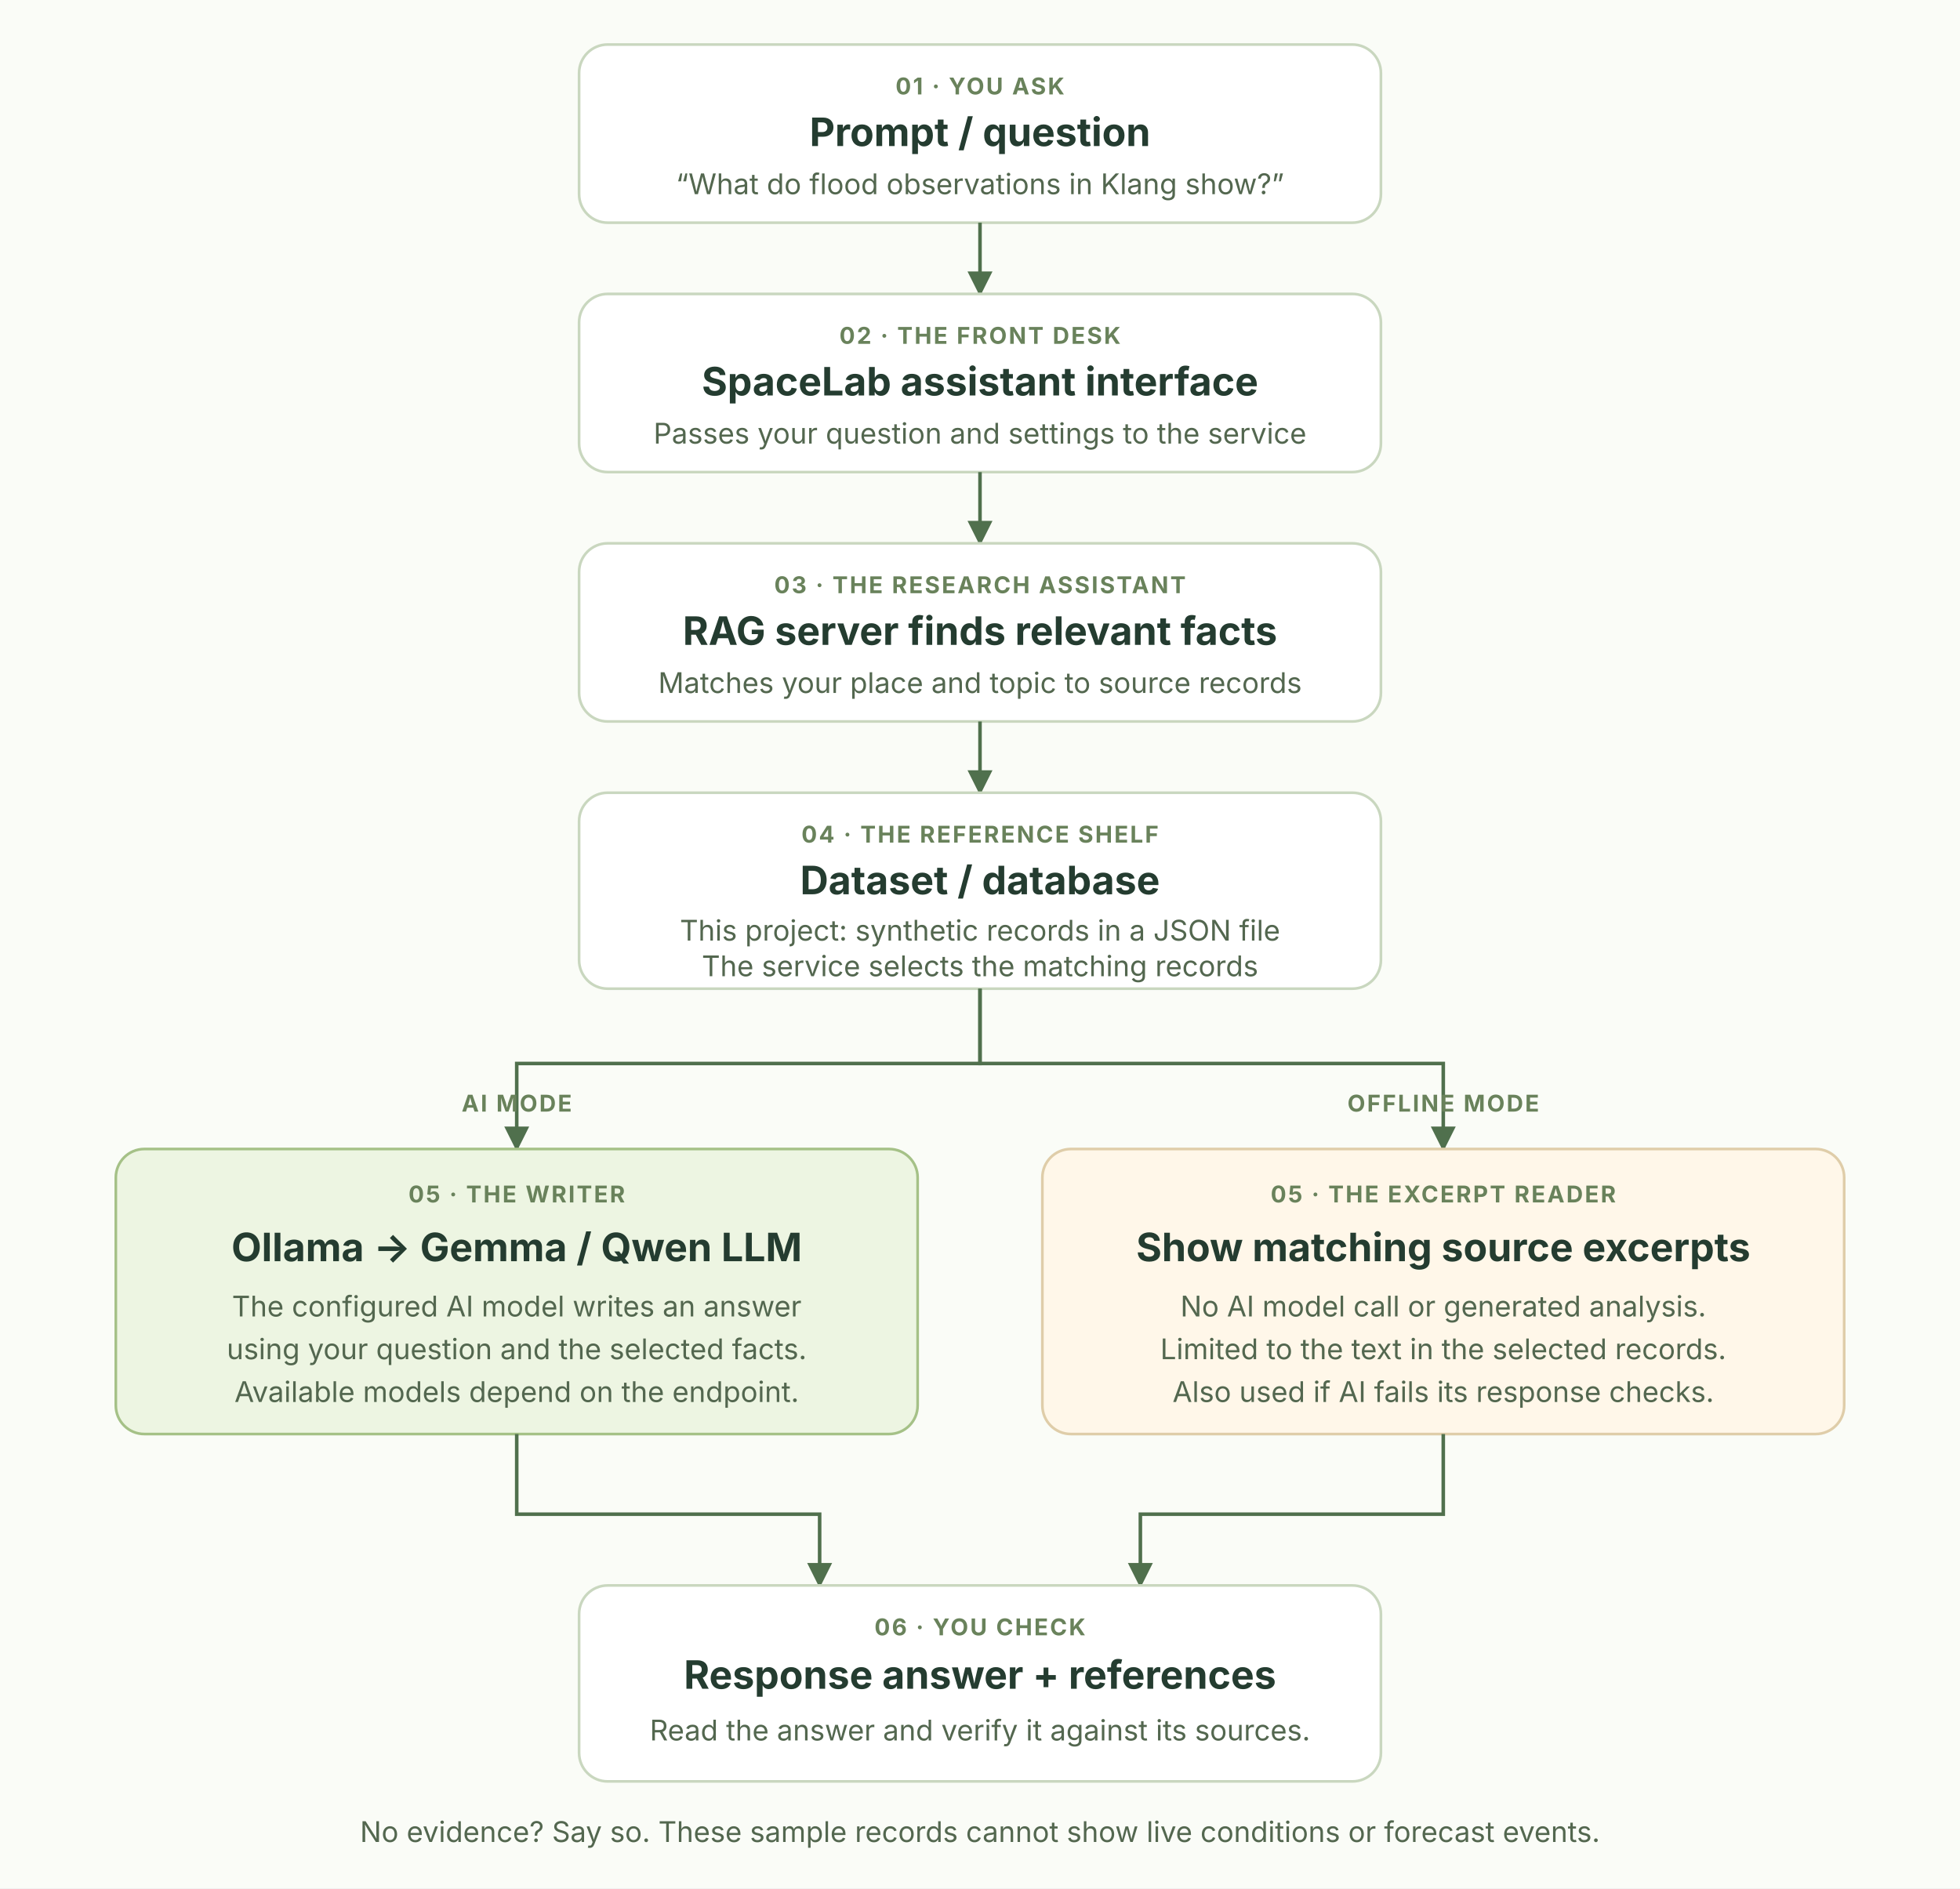
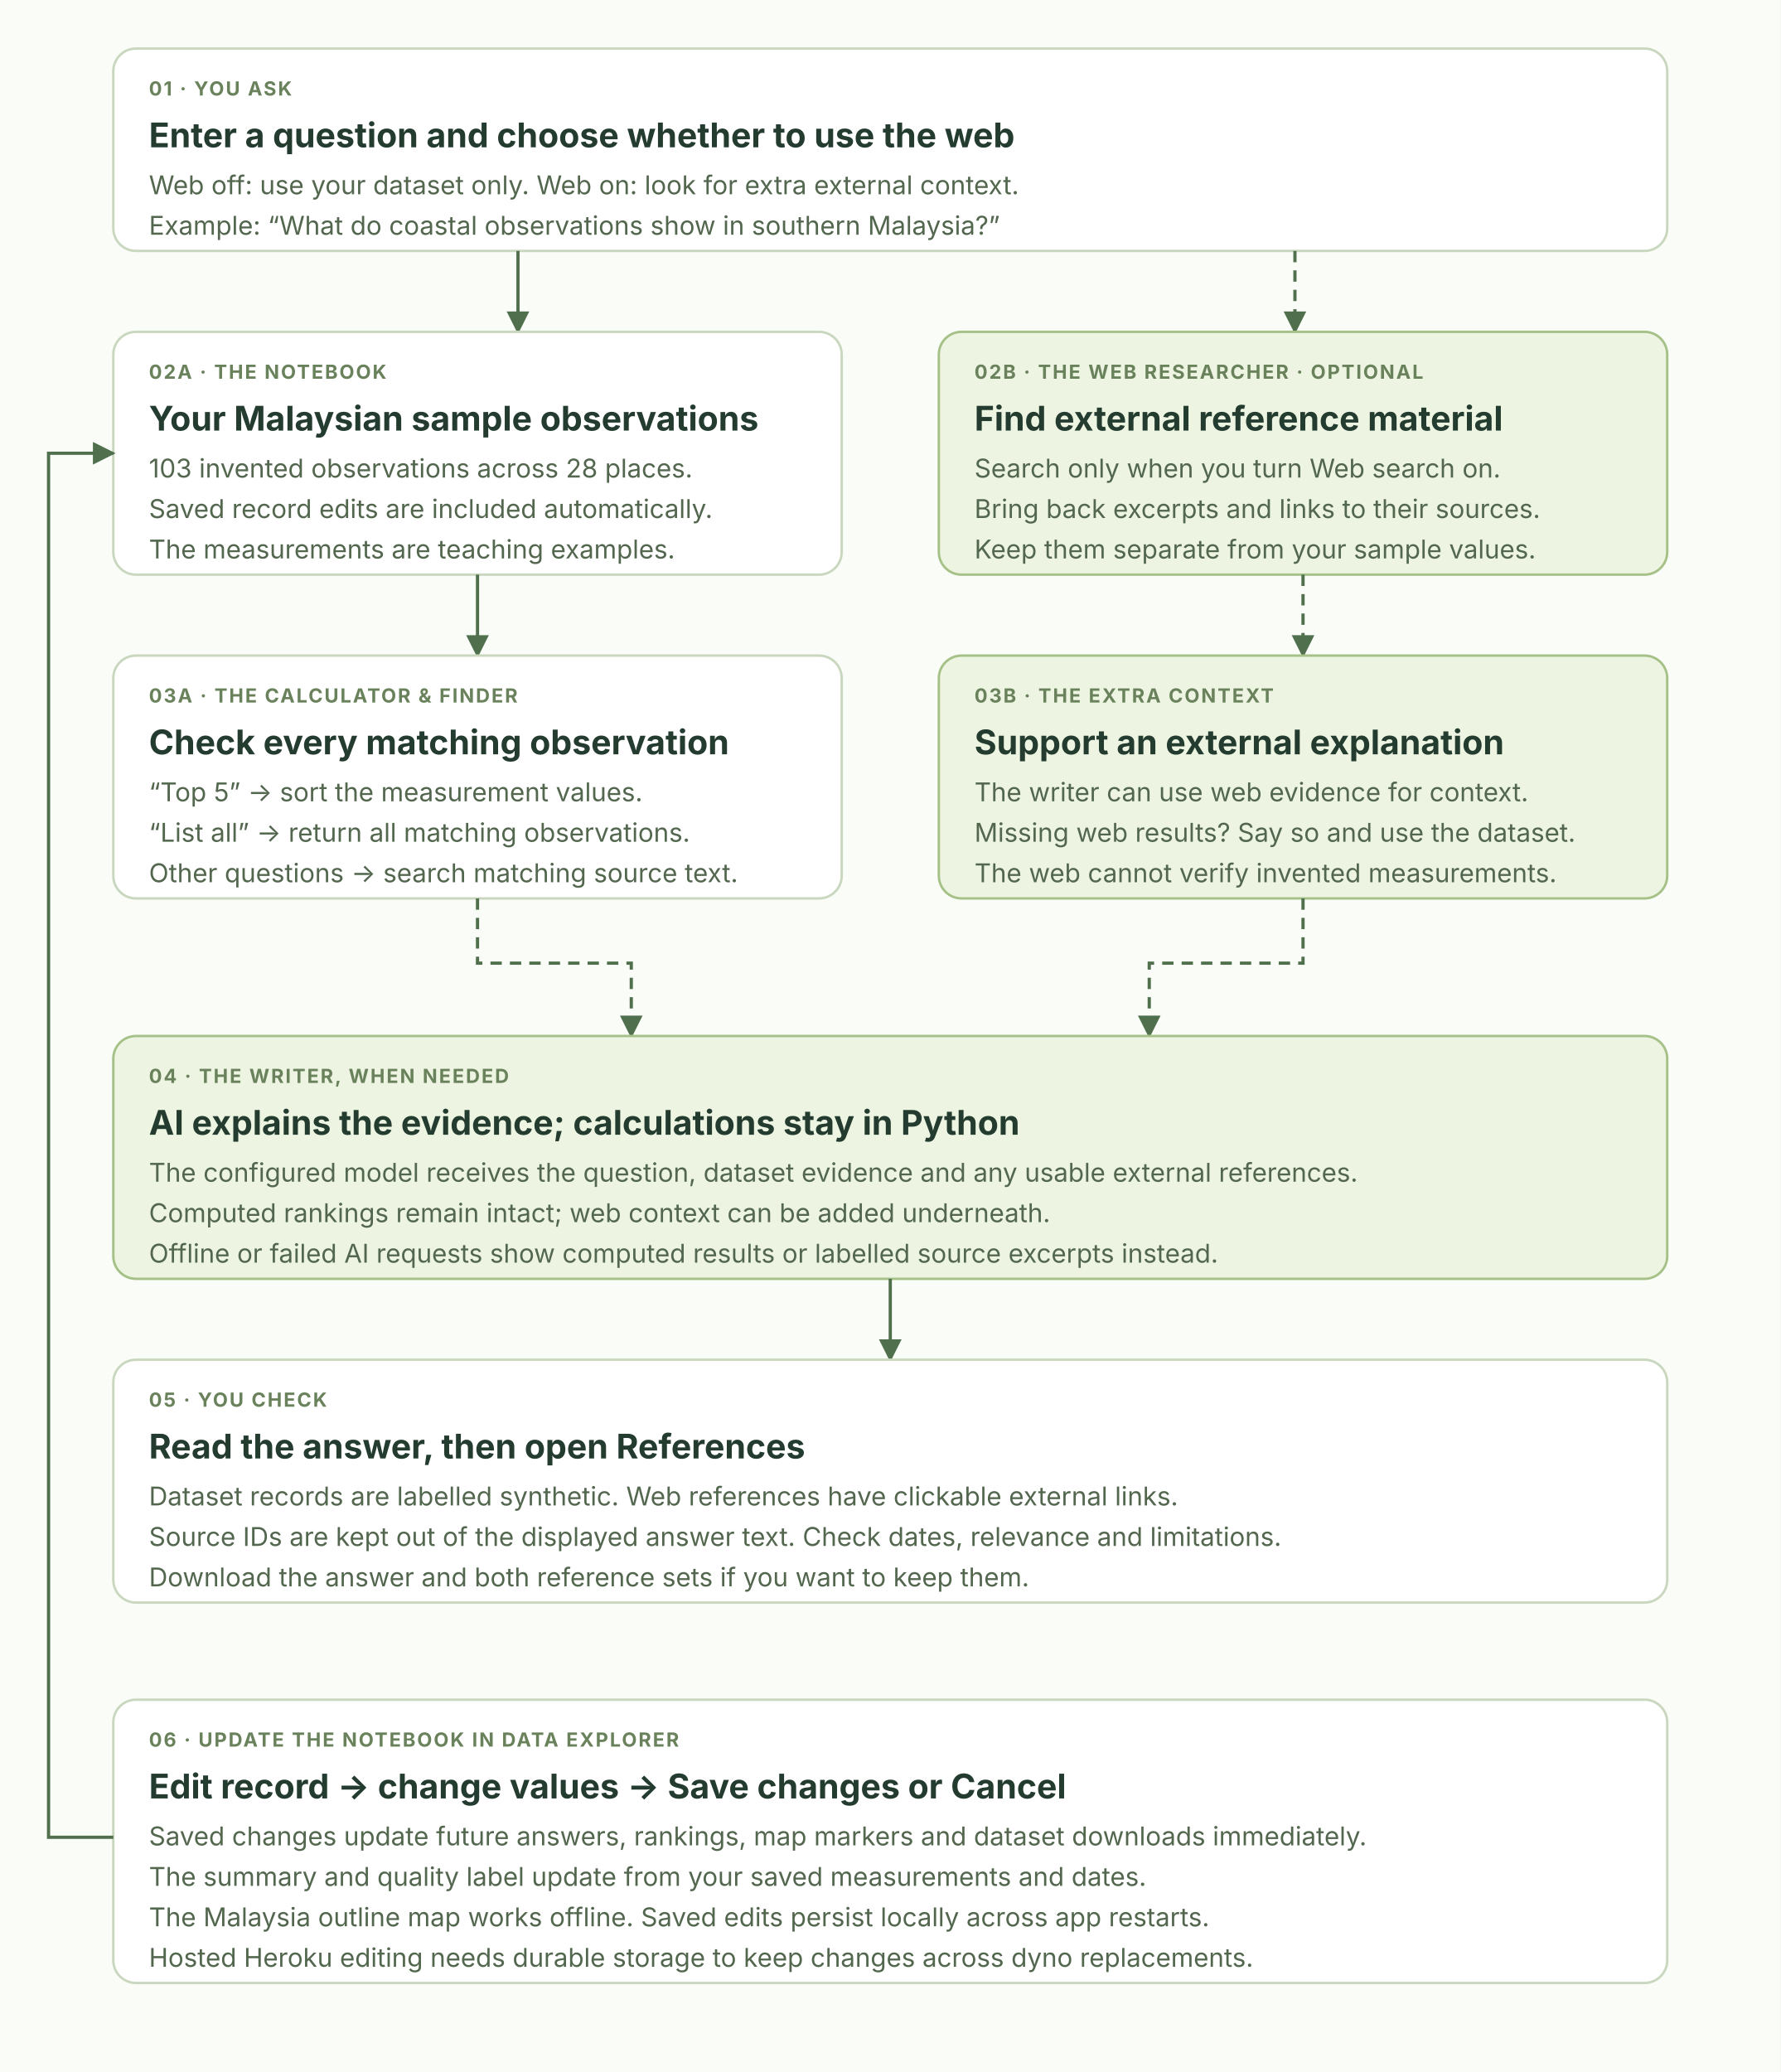
- <svg xmlns="http://www.w3.org/2000/svg" viewBox="0 0 1100 1060" role="img" aria-labelledby="title desc">
+ <svg xmlns="http://www.w3.org/2000/svg" viewBox="0 0 1100 1280" role="img" aria-labelledby="title desc">
  <defs>
    <marker id="arrow" viewBox="0 0 10 10" refX="9" refY="5" markerWidth="7" markerHeight="7" orient="auto-start-reverse">
      <path d="M0 0 10 5 0 10Z" fill="#50704d" />
    </marker>
-     <style>
-       text{font-family:system-ui,-apple-system,sans-serif;text-anchor:middle;fill:#243c30}
-       .heading{font-size:22px;font-weight:650}.body{font-size:16px;fill:#53674f}.label{font-size:13px;font-weight:650;letter-spacing:1px;fill:#69825b}
-       .box{fill:white;stroke:#c9d7bf;stroke-width:1.5}.ai{fill:#edf5e2;stroke:#a5c187;stroke-width:1.5}.offline{fill:#fff7e9;stroke:#dfcda9;stroke-width:1.5}.line{fill:none;stroke:#50704d;stroke-width:2;marker-end:url(#arrow)}
-     </style>
+     <style>text{font-family:system-ui,-apple-system,sans-serif;fill:#243c30}.heading{font-size:21px;font-weight:650}.body{font-size:16px;fill:#53674f}.label{font-size:12px;letter-spacing:1px;font-weight:650;fill:#69825b}.code{font-family:monospace;font-size:14px;fill:#53674f}.box{fill:white;stroke:#c9d7bf;stroke-width:1.5}.optional-box{fill:#edf5e2;stroke:#a5c187;stroke-width:1.5}.note{fill:#fff7e9;stroke:#dfcda9;stroke-width:1.5}.line{fill:none;stroke:#50704d;stroke-width:2;marker-end:url(#arrow)}.optional{stroke-dasharray:7 5}</style>
  </defs>
-   <rect width="1100" height="1060" fill="#fafcf7" />
-   <rect class="box" x="325" y="25" width="450" height="100" rx="16" />
-   <text class="label" x="550" y="53">01 · YOU ASK</text>
-   <text class="heading" x="550" y="82">Prompt / question</text>
-   <text class="body" x="550" y="109">“What do flood observations in Klang show?”</text>
-   <path class="line" d="M550 125V165" />
-   <rect class="box" x="325" y="165" width="450" height="100" rx="16" />
-   <text class="label" x="550" y="193">02 · THE FRONT DESK</text>
-   <text class="heading" x="550" y="222">SpaceLab assistant interface</text>
-   <text class="body" x="550" y="249">Passes your question and settings to the service</text>
-   <path class="line" d="M550 265V305" />
-   <rect class="box" x="325" y="305" width="450" height="100" rx="16" />
-   <text class="label" x="550" y="333">03 · THE RESEARCH ASSISTANT</text>
-   <text class="heading" x="550" y="362">RAG server finds relevant facts</text>
-   <text class="body" x="550" y="389">Matches your place and topic to source records</text>
-   <path class="line" d="M550 405V445" />
-   <rect class="box" x="325" y="445" width="450" height="110" rx="16" />
-   <text class="label" x="550" y="473">04 · THE REFERENCE SHELF</text>
-   <text class="heading" x="550" y="502">Dataset / database</text>
-   <text class="body" x="550" y="528">This project: synthetic records in a JSON file</text>
-   <text class="body" x="550" y="548">The service selects the matching records</text>
-   <path class="line" d="M550 555V597H290V645" />
-   <path class="line" d="M550 555V597H810V645" />
-   <text class="label" x="290" y="624">AI MODE</text>
-   <text class="label" x="810" y="624">OFFLINE MODE</text>
-   <rect class="ai" x="65" y="645" width="450" height="160" rx="16" />
-   <text class="label" x="290" y="675">05 · THE WRITER</text>
-   <text class="heading" x="290" y="708">Ollama → Gemma / Qwen LLM</text>
-   <text class="body" x="290" y="739">The configured AI model writes an answer</text>
-   <text class="body" x="290" y="763">using your question and the selected facts.</text>
-   <text class="body" x="290" y="787">Available models depend on the endpoint.</text>
-   <rect class="offline" x="585" y="645" width="450" height="160" rx="16" />
-   <text class="label" x="810" y="675">05 · THE EXCERPT READER</text>
-   <text class="heading" x="810" y="708">Show matching source excerpts</text>
-   <text class="body" x="810" y="739">No AI model call or generated analysis.</text>
-   <text class="body" x="810" y="763">Limited to the text in the selected records.</text>
-   <text class="body" x="810" y="787">Also used if AI fails its response checks.</text>
-   <path class="line" d="M290 805V850H460V890" />
-   <path class="line" d="M810 805V850H640V890" />
-   <rect class="box" x="325" y="890" width="450" height="110" rx="16" />
-   <text class="label" x="550" y="918">06 · YOU CHECK</text>
-   <text class="heading" x="550" y="948">Response answer + references</text>
-   <text class="body" x="550" y="977">Read the answer and verify it against its sources.</text>
-   <text class="body" x="550" y="1034">No evidence? Say so. These sample records cannot show live conditions or forecast events.</text>
+   <rect width="1100" height="1280" fill="#fafcf7" />
+   <rect class="box" x="70" y="30" width="960" height="125" rx="14" />
+   <text class="label" x="92" y="59">01 · YOU ASK</text>
+   <text class="heading" x="92" y="91">Enter a question and choose whether to use the web</text>
+   <text class="body" x="92" y="120">Web off: use your dataset only. Web on: look for extra external context.</text>
+   <text class="body" x="92" y="145">Example: “What do coastal observations show in southern Malaysia?”</text>
+   <path class="line" d="M320 155V205" />
+   <path class="line optional" d="M800 155V205" />
+   <rect class="box" x="70" y="205" width="450" height="150" rx="14" />
+   <text class="label" x="92" y="234">02A · THE NOTEBOOK</text>
+   <text class="heading" x="92" y="266">Your Malaysian sample observations</text>
+   <text class="body" x="92" y="295">103 invented observations across 28 places.</text>
+   <text class="body" x="92" y="320">Saved record edits are included automatically.</text>
+   <text class="body" x="92" y="345">The measurements are teaching examples.</text>
+   <rect class="optional-box" x="580" y="205" width="450" height="150" rx="14" />
+   <text class="label" x="602" y="234">02B · THE WEB RESEARCHER · OPTIONAL</text>
+   <text class="heading" x="602" y="266">Find external reference material</text>
+   <text class="body" x="602" y="295">Search only when you turn Web search on.</text>
+   <text class="body" x="602" y="320">Bring back excerpts and links to their sources.</text>
+   <text class="body" x="602" y="345">Keep them separate from your sample values.</text>
+   <path class="line" d="M295 355V405" />
+   <path class="line optional" d="M805 355V405" />
+   <rect class="box" x="70" y="405" width="450" height="150" rx="14" />
+   <text class="label" x="92" y="434">03A · THE CALCULATOR &amp; FINDER</text>
+   <text class="heading" x="92" y="466">Check every matching observation</text>
+   <text class="body" x="92" y="495">“Top 5” → sort the measurement values.</text>
+   <text class="body" x="92" y="520">“List all” → return all matching observations.</text>
+   <text class="body" x="92" y="545">Other questions → search matching source text.</text>
+   <rect class="optional-box" x="580" y="405" width="450" height="150" rx="14" />
+   <text class="label" x="602" y="434">03B · THE EXTRA CONTEXT</text>
+   <text class="heading" x="602" y="466">Support an external explanation</text>
+   <text class="body" x="602" y="495">The writer can use web evidence for context.</text>
+   <text class="body" x="602" y="520">Missing web results? Say so and use the dataset.</text>
+   <text class="body" x="602" y="545">The web cannot verify invented measurements.</text>
+   <path class="line optional" d="M295 555V595H390V640" />
+   <path class="line optional" d="M805 555V595H710V640" />
+   <rect class="optional-box" x="70" y="640" width="960" height="150" rx="14" />
+   <text class="label" x="92" y="669">04 · THE WRITER, WHEN NEEDED</text>
+   <text class="heading" x="92" y="701">AI explains the evidence; calculations stay in Python</text>
+   <text class="body" x="92" y="730">The configured model receives the question, dataset evidence and any usable external references.</text>
+   <text class="body" x="92" y="755">Computed rankings remain intact; web context can be added underneath.</text>
+   <text class="body" x="92" y="780">Offline or failed AI requests show computed results or labelled source excerpts instead.</text>
+   <path class="line" d="M550 790V840" />
+   <rect class="box" x="70" y="840" width="960" height="150" rx="14" />
+   <text class="label" x="92" y="869">05 · YOU CHECK</text>
+   <text class="heading" x="92" y="901">Read the answer, then open References</text>
+   <text class="body" x="92" y="930">Dataset records are labelled synthetic. Web references have clickable external links.</text>
+   <text class="body" x="92" y="955">Source IDs are kept out of the displayed answer text. Check dates, relevance and limitations.</text>
+   <text class="body" x="92" y="980">Download the answer and both reference sets if you want to keep them.</text>
+   <rect class="box" x="70" y="1050" width="960" height="175" rx="14" />
+   <text class="label" x="92" y="1079">06 · UPDATE THE NOTEBOOK IN DATA EXPLORER</text>
+   <text class="heading" x="92" y="1111">Edit record → change values → Save changes or Cancel</text>
+   <text class="body" x="92" y="1140">Saved changes update future answers, rankings, map markers and dataset downloads immediately.</text>
+   <text class="body" x="92" y="1165">The summary and quality label update from your saved measurements and dates.</text>
+   <text class="body" x="92" y="1190">The Malaysia outline map works offline. Saved edits persist locally across app restarts.</text>
+   <text class="body" x="92" y="1215">Hosted Heroku editing needs durable storage to keep changes across dyno replacements.</text>
+   <path class="line" d="M70 1135H30V280H70" />
</svg>
